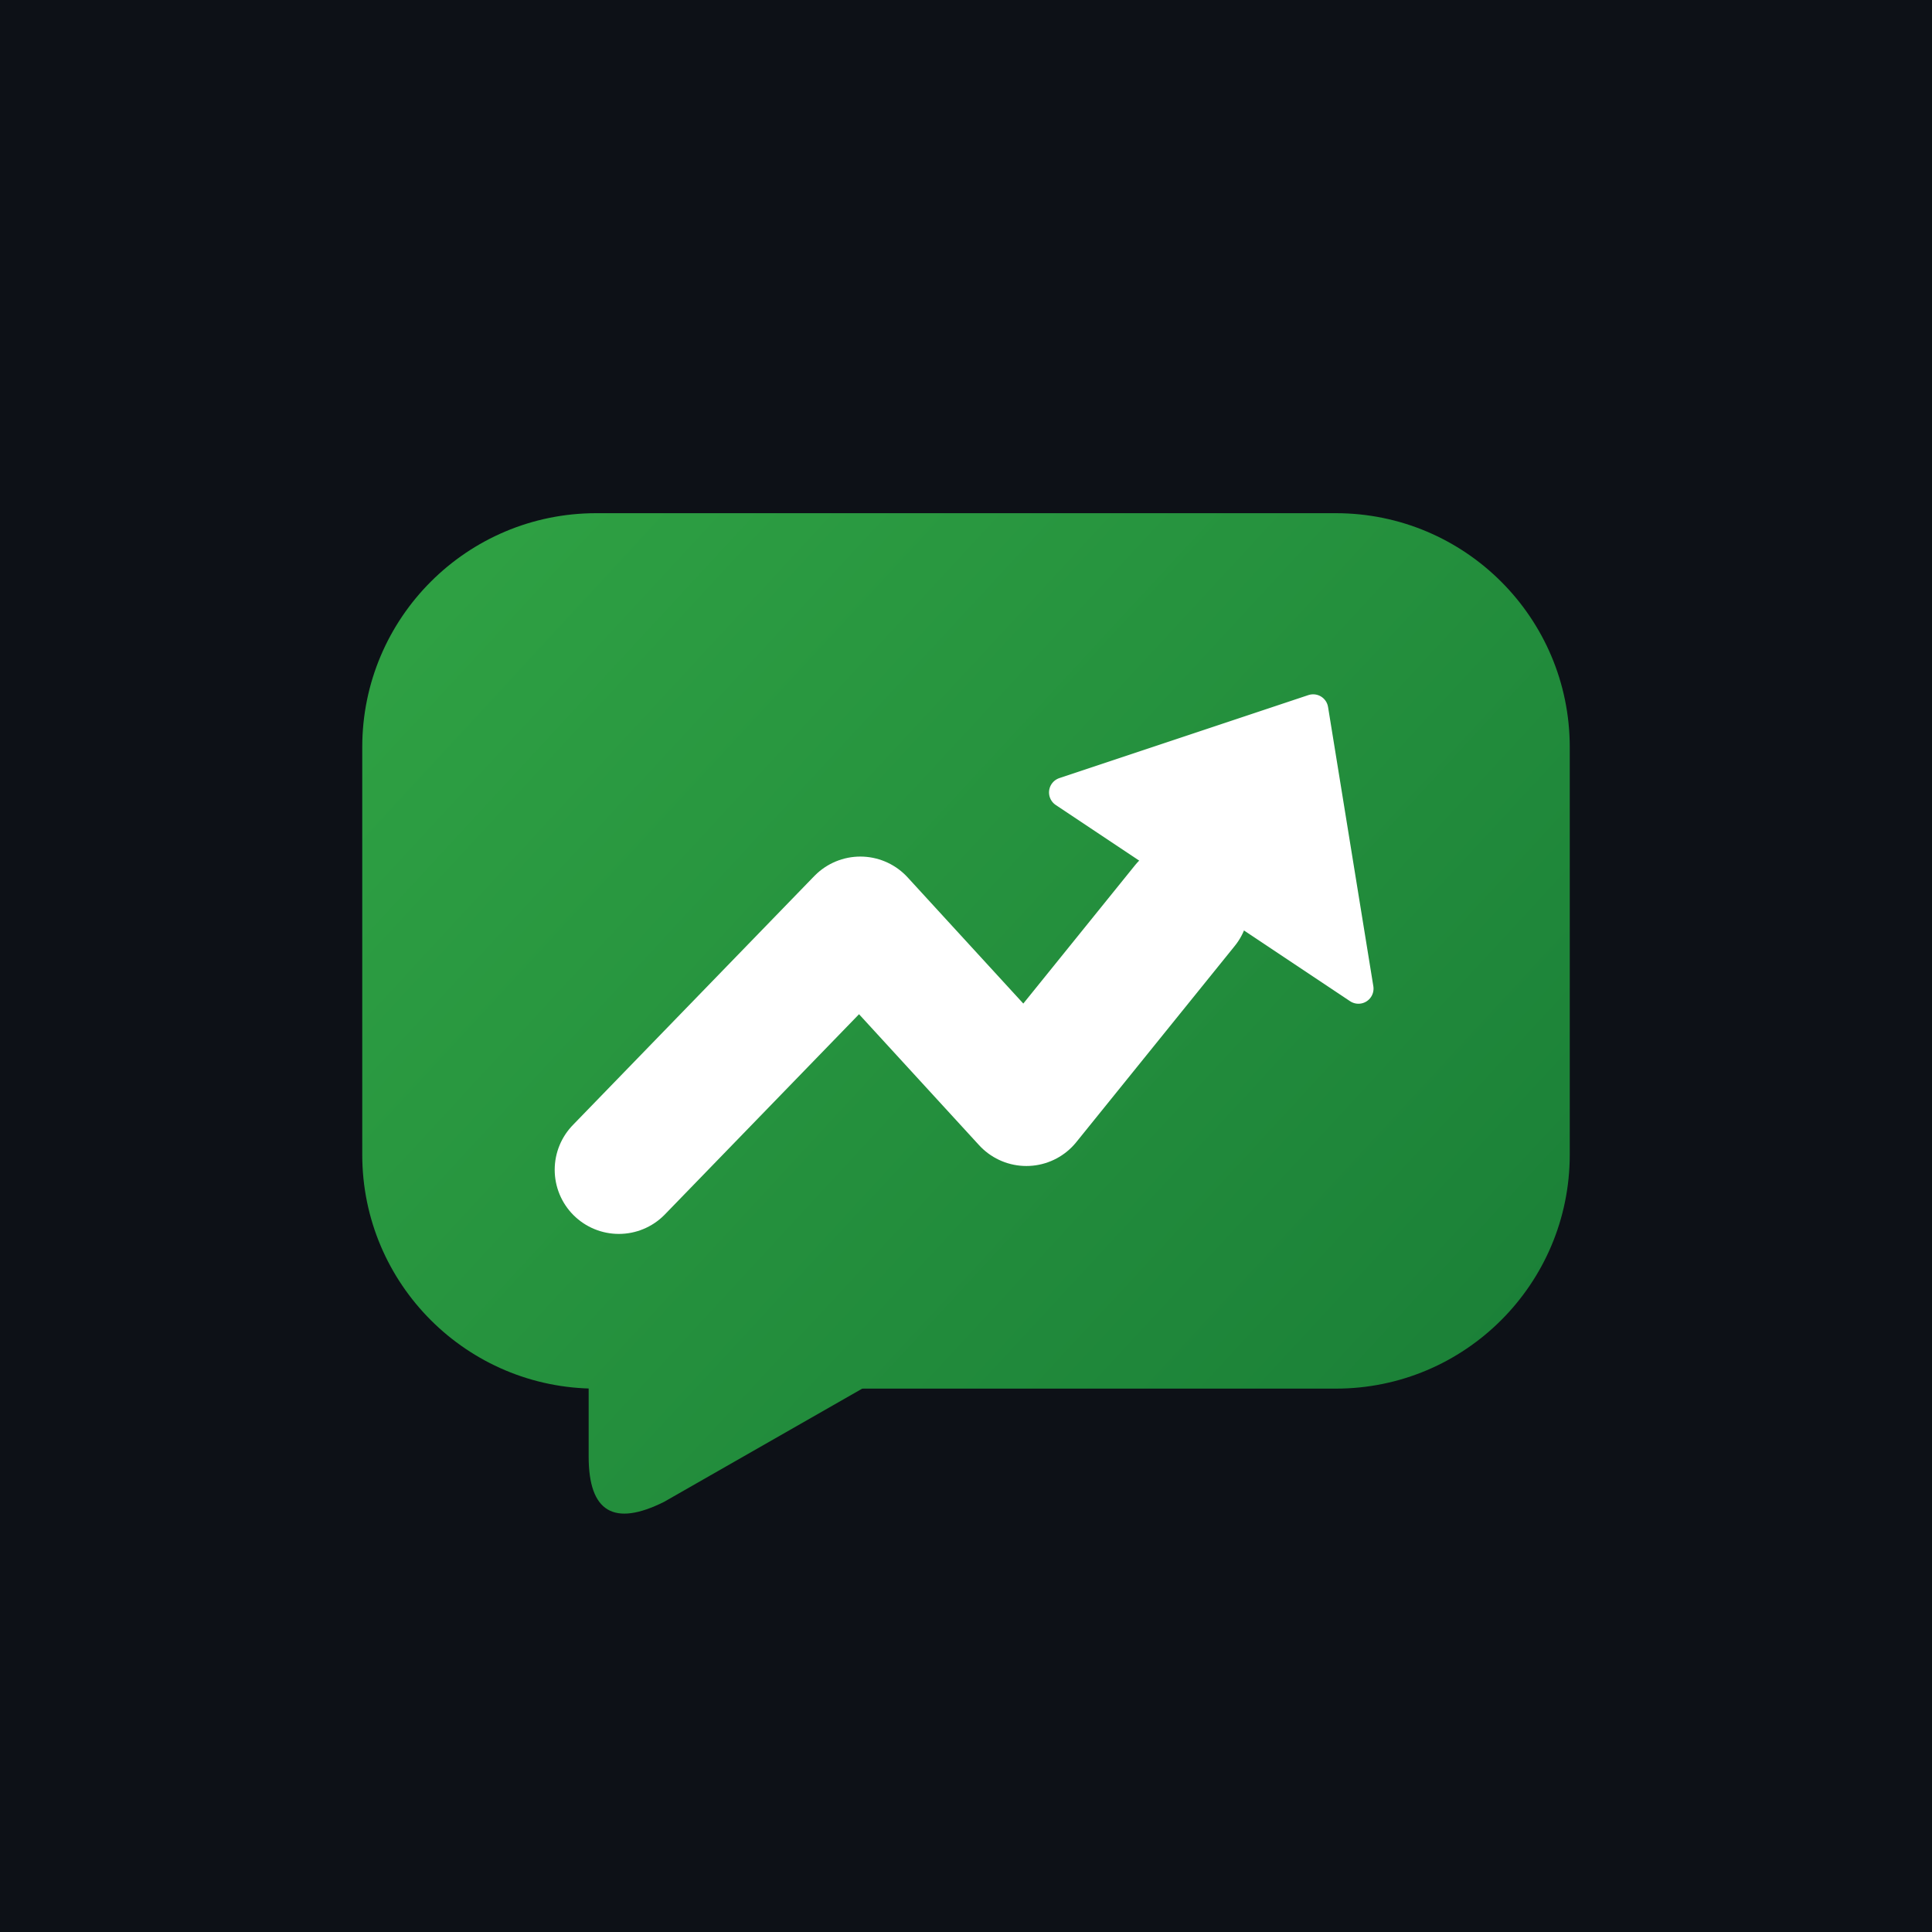
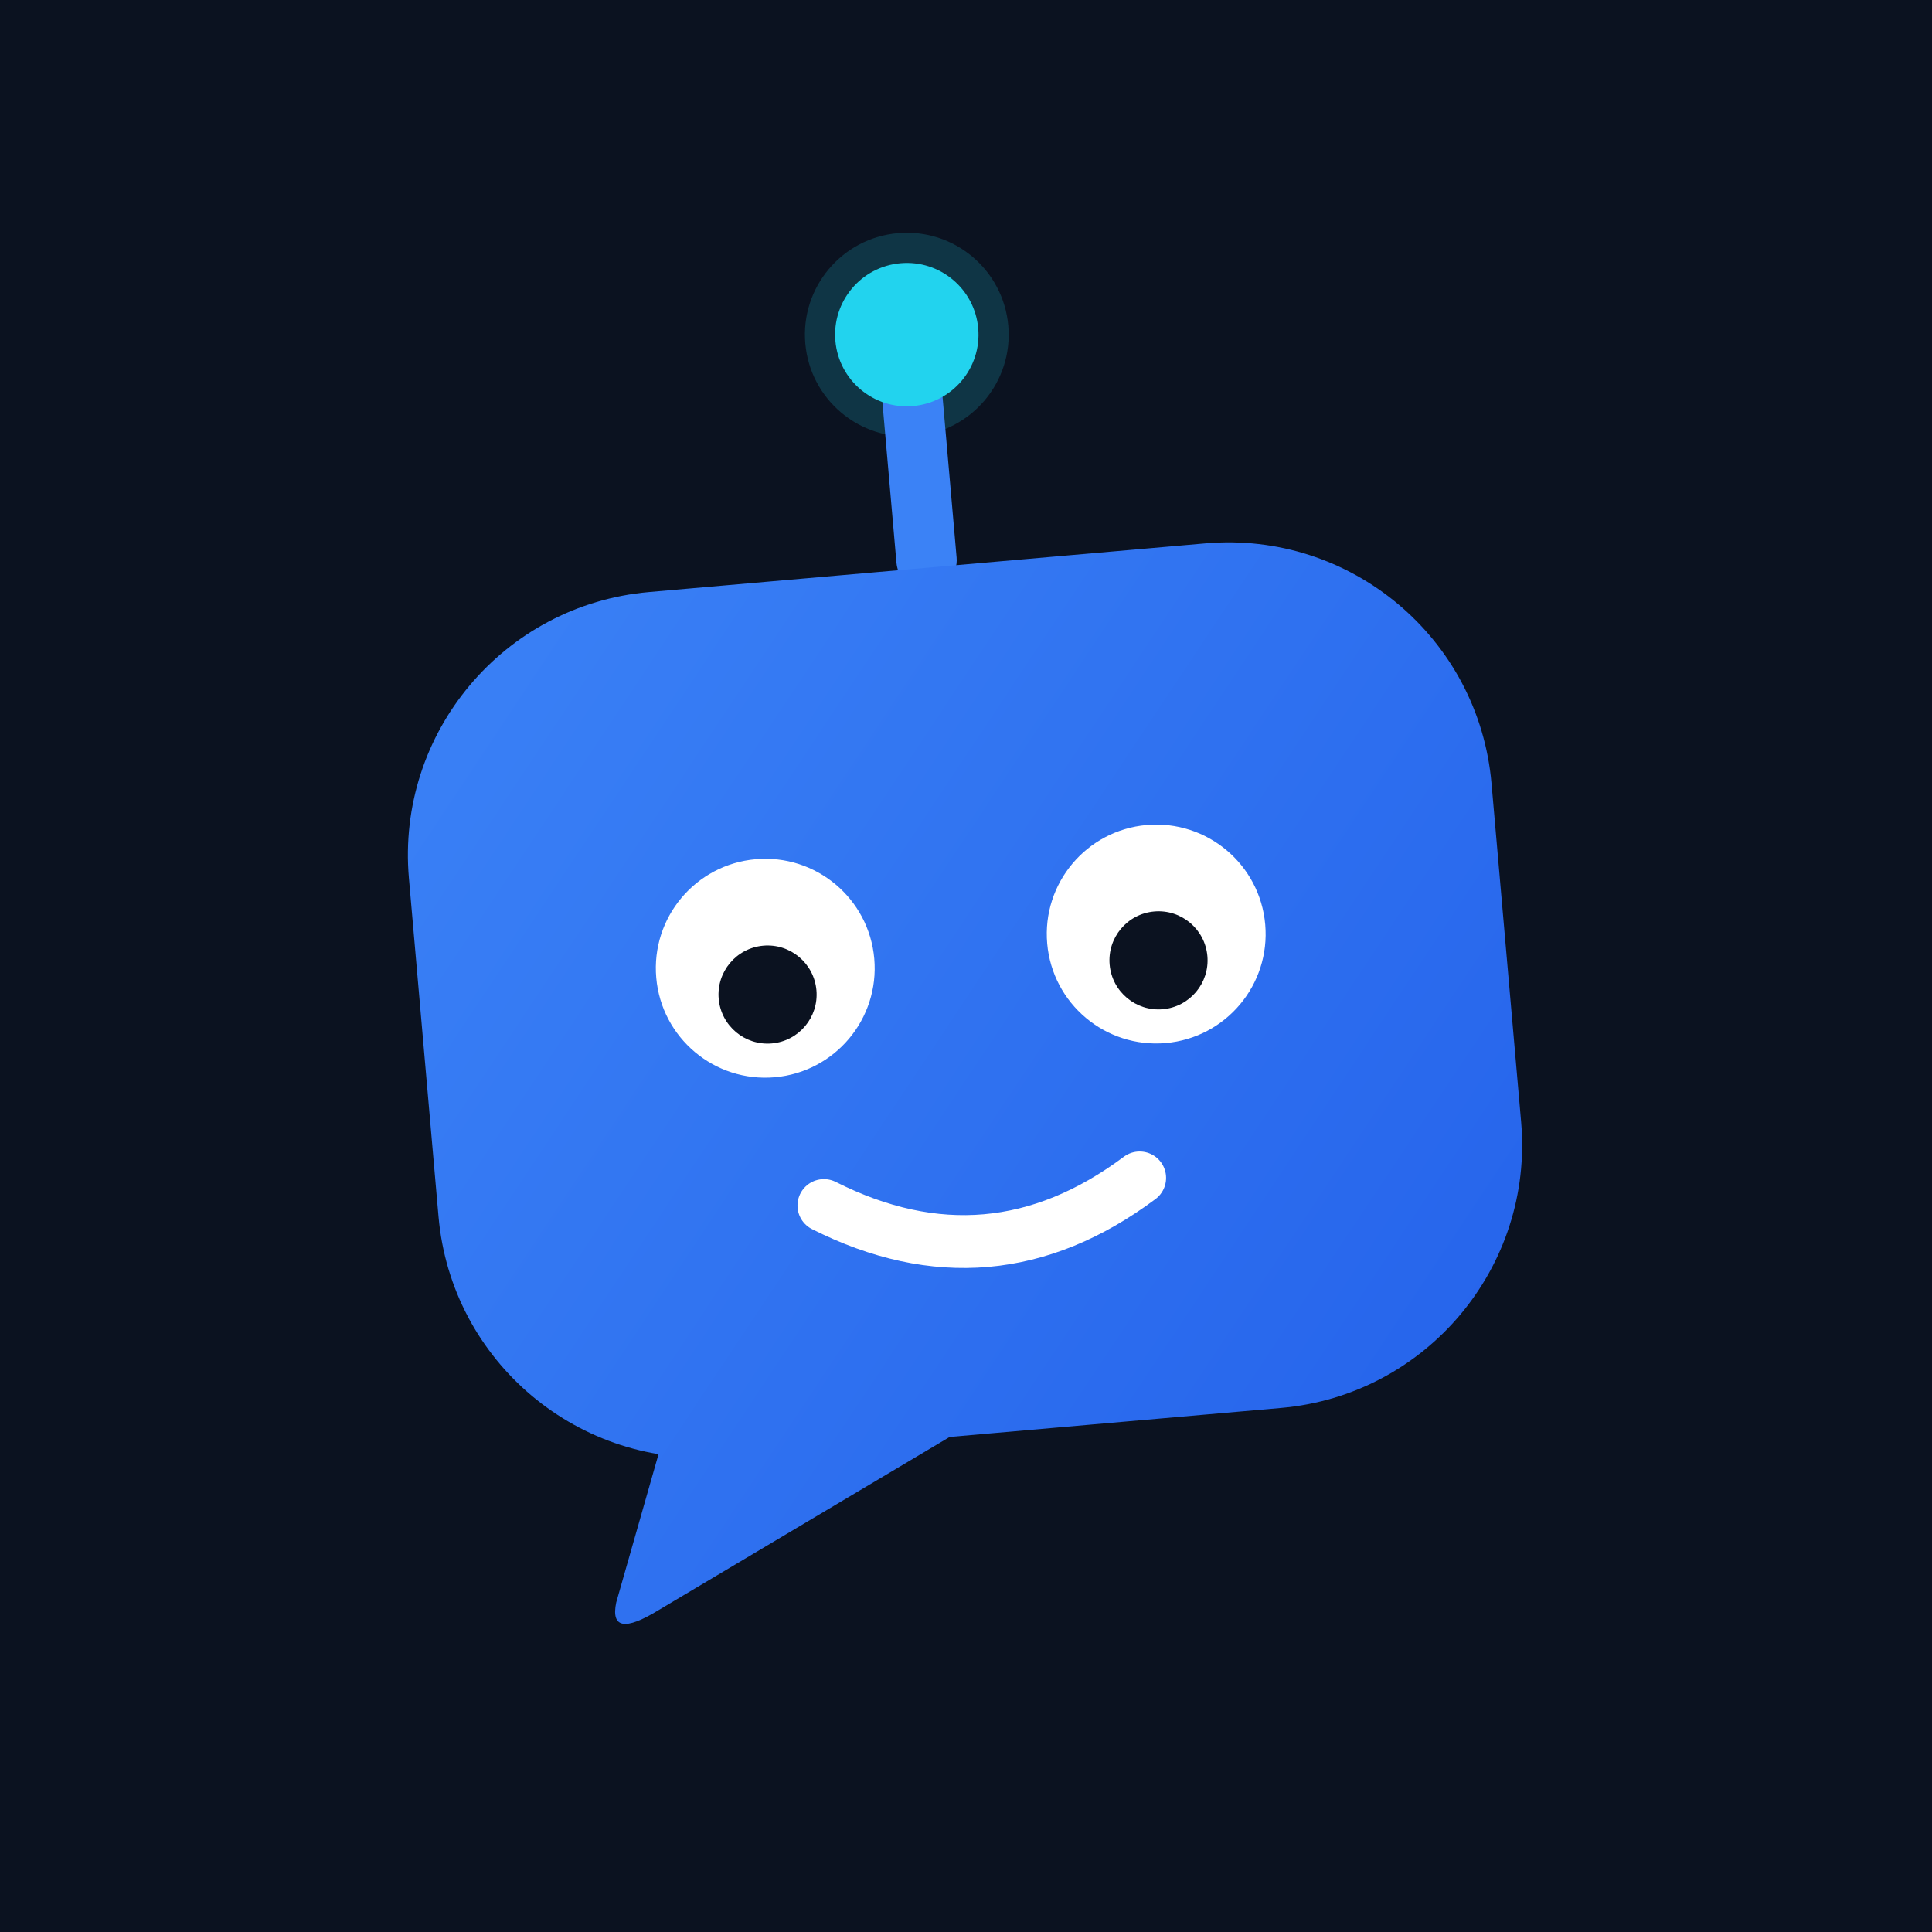
<svg xmlns="http://www.w3.org/2000/svg" viewBox="0 0 512 512" width="512" height="512" role="img" aria-labelledby="t d">
  <defs>
-     <linearGradient id="g" gradientUnits="userSpaceOnUse" x1="128" y1="148" x2="392" y2="392">
-       <stop offset="0" stop-color="#2ea043" />
-       <stop offset="1" stop-color="#1a7f37" />
+     <linearGradient id="g" gradientUnits="userSpaceOnUse" x1="112" y1="150" x2="400" y2="380">
+       <stop offset="0" stop-color="#3B82F6" />
+       <stop offset="1" stop-color="#2563EB" />
    </linearGradient>
  </defs>
-   <rect width="512" height="512" fill="#0d1117" />
-   <path d="M156 306 L156 386 Q156 408 176 398 L246 358 Z" fill="url(#g)" />
-   <rect x="96" y="136" width="320" height="232" rx="62" fill="url(#g)" />
-   <path d="M164 310 L228 244 L272 292 L314 240" fill="none" stroke="#ffffff" stroke-width="34" stroke-linecap="round" stroke-linejoin="round" />
-   <path d="M348 188 L360 262 L282 210 Z" fill="#ffffff" stroke="#ffffff" stroke-width="8" stroke-linejoin="round" />
+   <rect width="512" height="512" fill="#0B1220" />
+   <g transform="rotate(-5 256 268)">
+     <circle cx="256" cy="88" r="27" fill="#22D3EE" opacity="0.18" />
+     <rect x="248" y="96" width="16" height="60" rx="8" fill="#3B82F6" />
+     <circle cx="256" cy="88" r="19" fill="#22D3EE" />
+     <path d="M176 348 L150 416 Q147 426 161 419 L246 378 Z" fill="url(#g)" />
+     <rect x="112" y="150" width="288" height="230" rx="70" fill="url(#g)" />
+     <circle cx="204" cy="252" r="29" fill="#ffffff" />
+     <circle cx="308" cy="252" r="29" fill="#ffffff" />
+     <circle cx="204" cy="259" r="13" fill="#0B1220" />
+     <circle cx="308" cy="259" r="13" fill="#0B1220" />
+     <path d="M214 316 Q256 342 298 316" fill="none" stroke="#ffffff" stroke-width="14" stroke-linecap="round" />
+   </g>
</svg>
